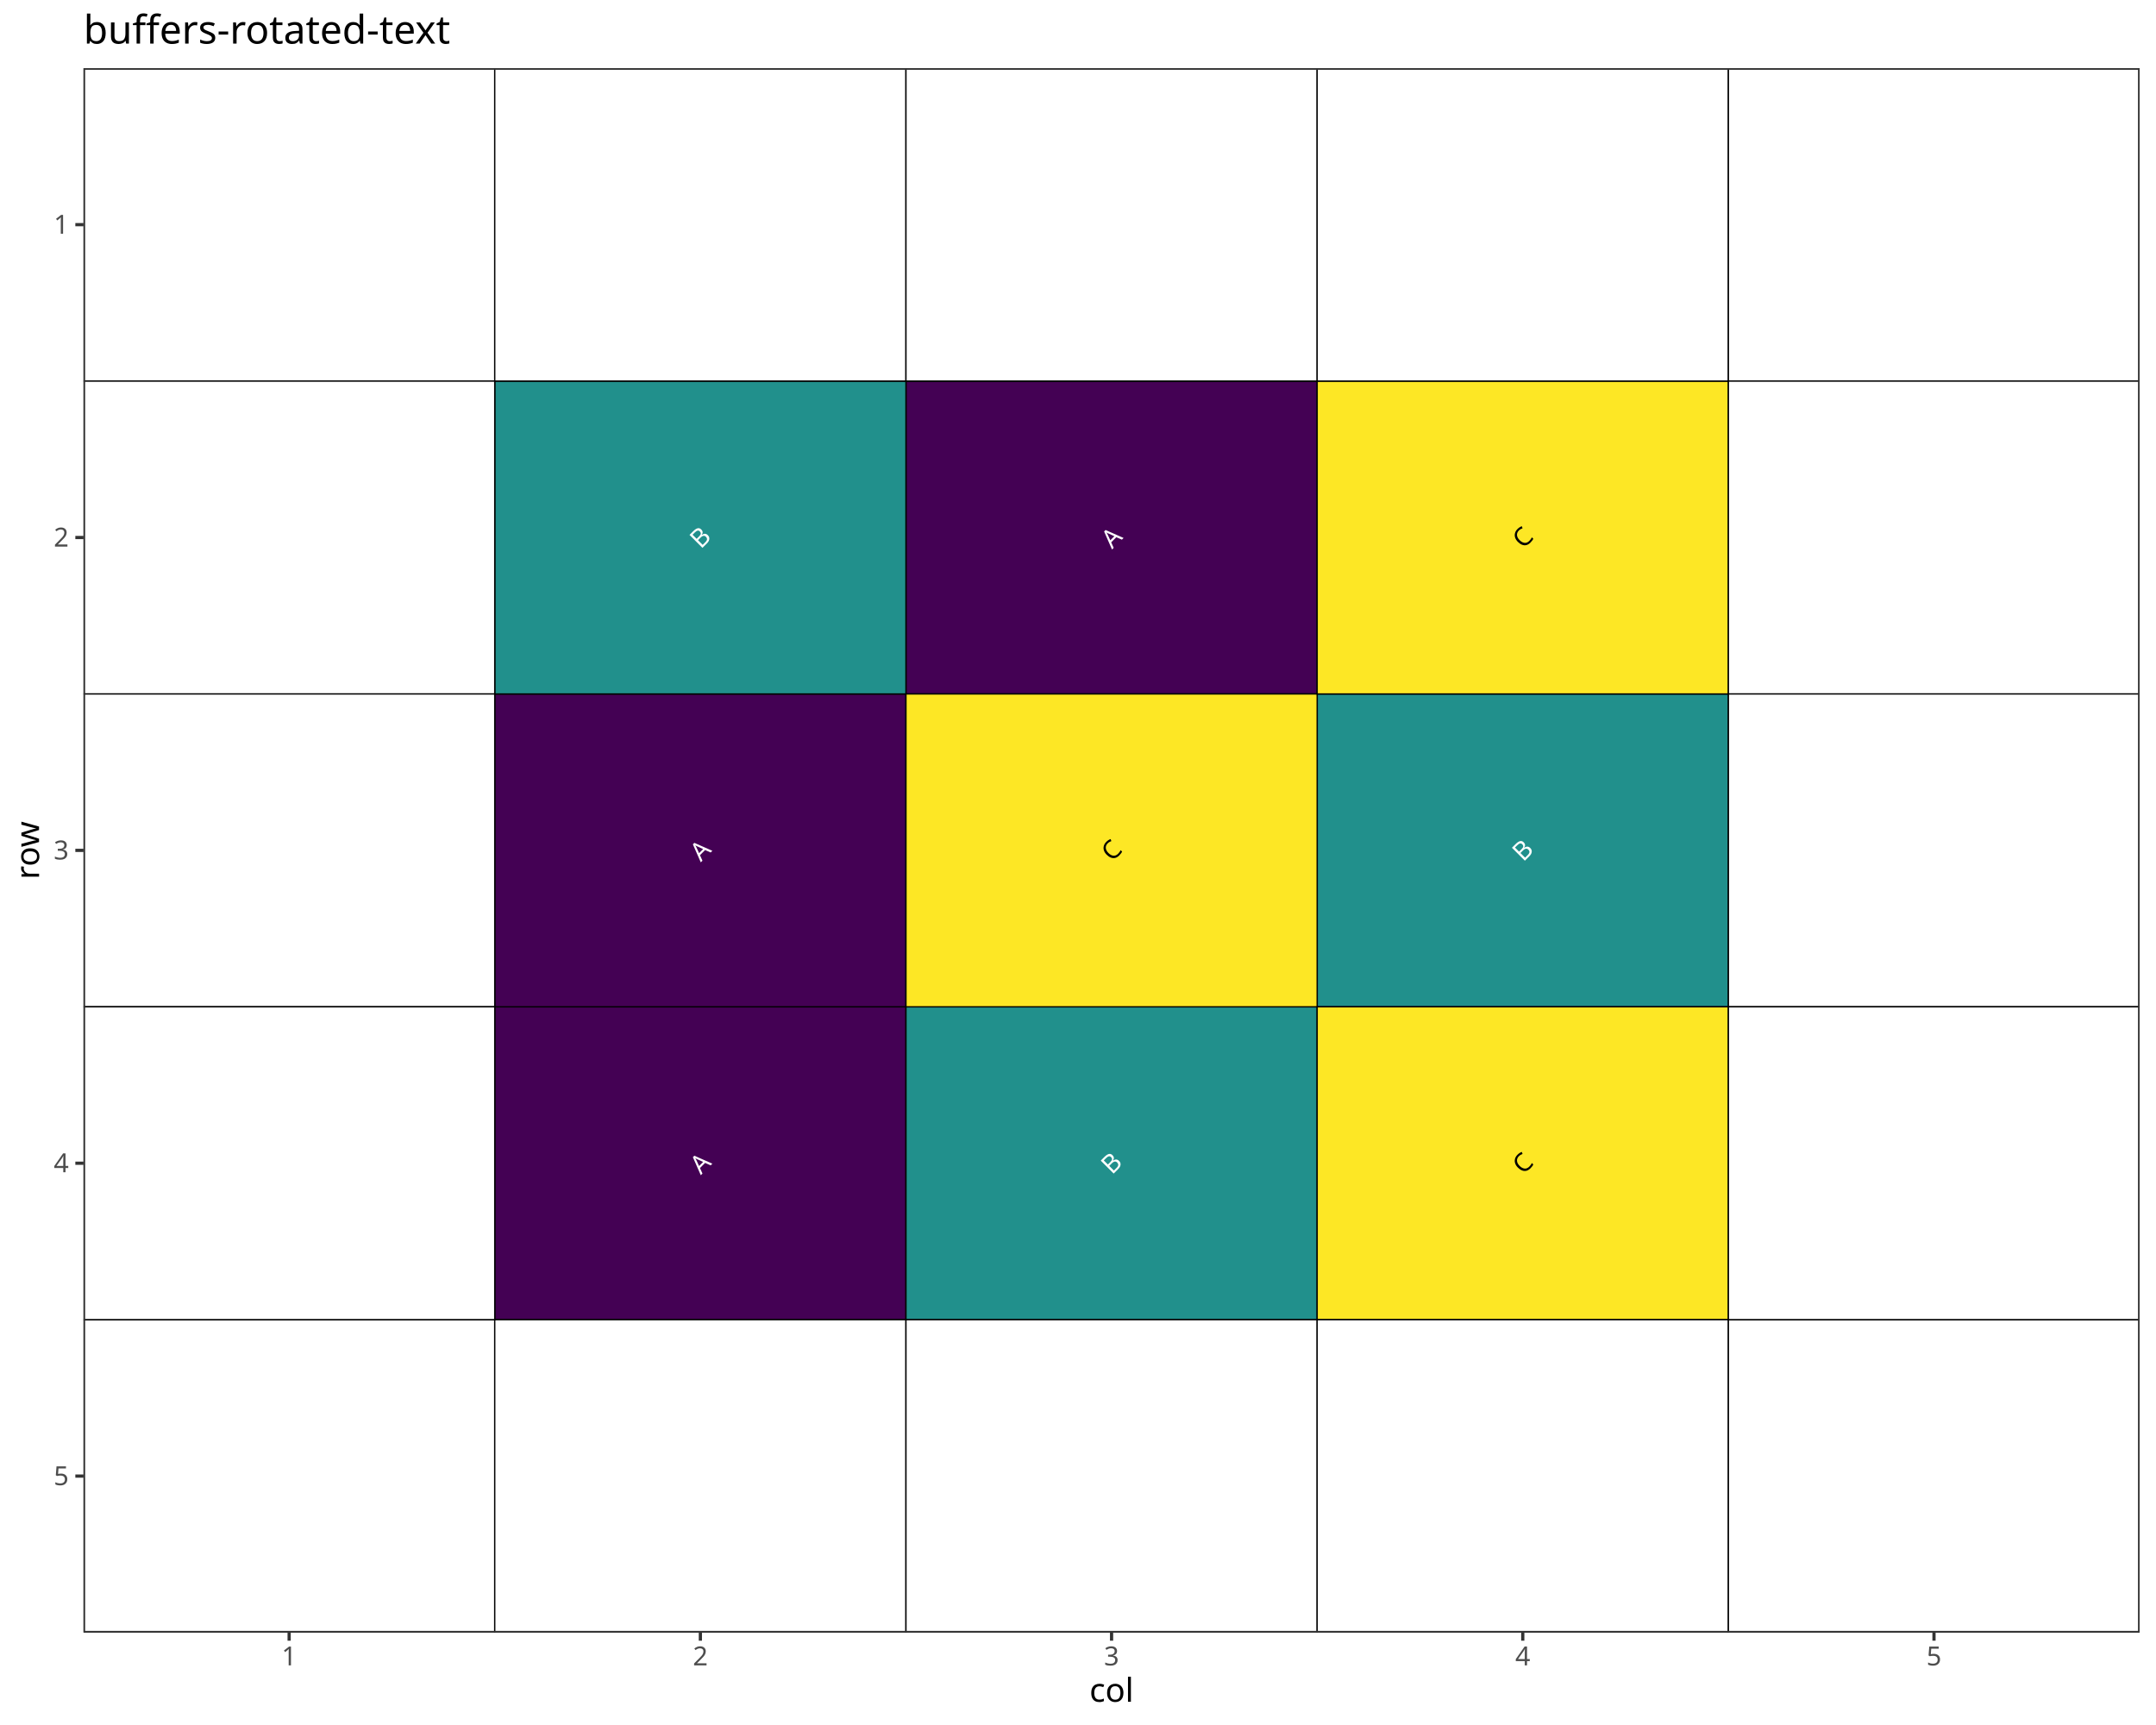
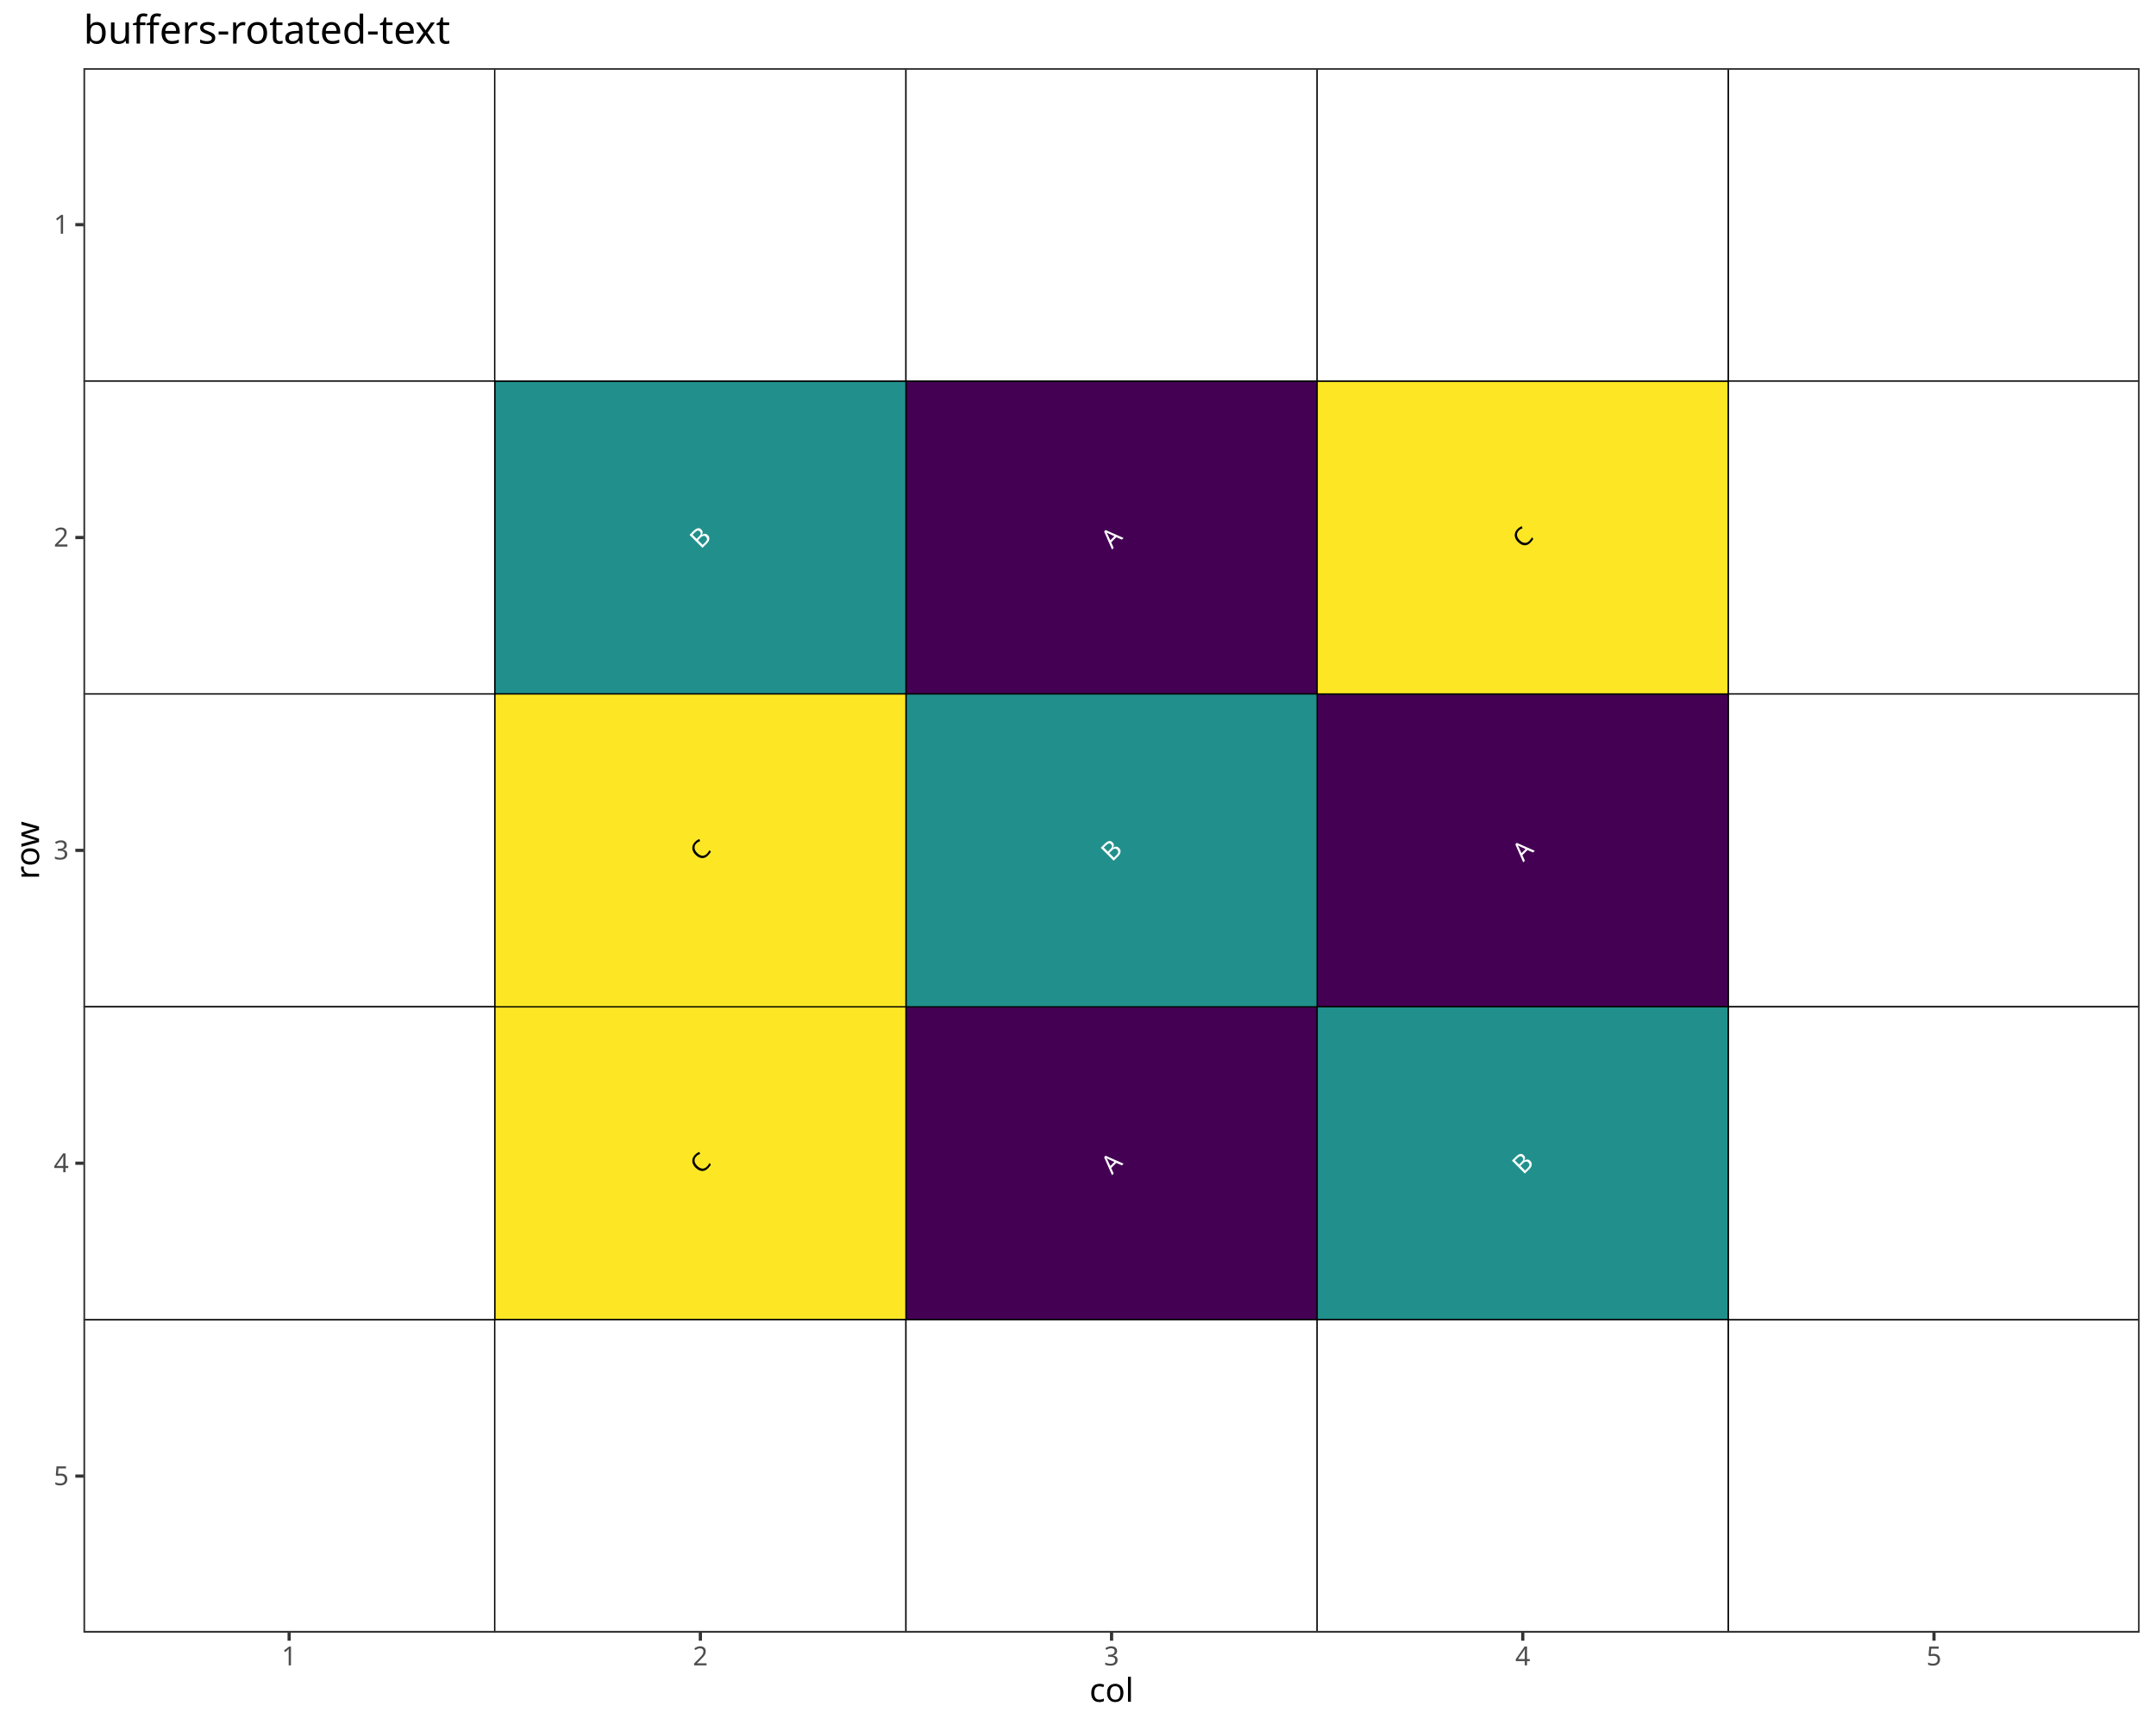
<svg xmlns="http://www.w3.org/2000/svg" class="svglite" data-engine-version="2.0" width="720.00pt" height="576.00pt" viewBox="0 0 720.00 576.00">
  <defs>
    <style type="text/css">
    .svglite line, .svglite polyline, .svglite polygon, .svglite path, .svglite rect, .svglite circle {
      fill: none;
      stroke: #000000;
      stroke-linecap: round;
      stroke-linejoin: round;
      stroke-miterlimit: 10.00;
    }
  </style>
  </defs>
  <rect width="100%" height="100%" style="stroke: none; fill: #FFFFFF;" />
  <defs>
    <clipPath id="cpMC4wMHw3MjAuMDB8MC4wMHw1NzYuMDA=">
      <rect x="0.00" y="0.00" width="720.00" height="576.00" />
    </clipPath>
  </defs>
  <g clip-path="url(#cpMC4wMHw3MjAuMDB8MC4wMHw1NzYuMDA=)">
    <rect x="0.00" y="0.00" width="720.00" height="576.00" style="stroke-width: 1.07; stroke: #FFFFFF; fill: #FFFFFF;" />
  </g>
  <defs>
    <clipPath id="cpMjcuOTB8NzE0LjUyfDIyLjc4fDU0NS4xMQ==">
      <rect x="27.90" y="22.78" width="686.62" height="522.33" />
    </clipPath>
  </defs>
  <g clip-path="url(#cpMjcuOTB8NzE0LjUyfDIyLjc4fDU0NS4xMQ==)">
    <rect x="27.90" y="22.78" width="686.62" height="522.33" style="stroke-width: 1.07; stroke: none; fill: #FFFFFF;" />
    <polyline points="27.90,22.78 714.52,22.78 " style="stroke-width: 0.53; stroke: #EBEBEB; stroke-linecap: butt;" />
    <polyline points="27.90,127.25 714.52,127.25 " style="stroke-width: 0.53; stroke: #EBEBEB; stroke-linecap: butt;" />
    <polyline points="27.90,231.72 714.52,231.72 " style="stroke-width: 0.53; stroke: #EBEBEB; stroke-linecap: butt;" />
    <polyline points="27.90,336.18 714.52,336.18 " style="stroke-width: 0.53; stroke: #EBEBEB; stroke-linecap: butt;" />
    <polyline points="27.90,440.65 714.52,440.65 " style="stroke-width: 0.53; stroke: #EBEBEB; stroke-linecap: butt;" />
    <polyline points="27.90,545.11 714.52,545.11 " style="stroke-width: 0.53; stroke: #EBEBEB; stroke-linecap: butt;" />
    <polyline points="27.90,545.11 27.90,22.78 " style="stroke-width: 0.53; stroke: #EBEBEB; stroke-linecap: butt;" />
    <polyline points="165.22,545.11 165.22,22.78 " style="stroke-width: 0.53; stroke: #EBEBEB; stroke-linecap: butt;" />
    <polyline points="302.55,545.11 302.55,22.78 " style="stroke-width: 0.53; stroke: #EBEBEB; stroke-linecap: butt;" />
    <polyline points="439.87,545.11 439.87,22.78 " style="stroke-width: 0.53; stroke: #EBEBEB; stroke-linecap: butt;" />
    <polyline points="577.20,545.11 577.20,22.78 " style="stroke-width: 0.53; stroke: #EBEBEB; stroke-linecap: butt;" />
    <polyline points="714.52,545.11 714.52,22.78 " style="stroke-width: 0.53; stroke: #EBEBEB; stroke-linecap: butt;" />
    <polyline points="27.90,75.02 714.52,75.02 " style="stroke-width: 1.07; stroke: #EBEBEB; stroke-linecap: butt;" />
    <polyline points="27.90,179.48 714.52,179.48 " style="stroke-width: 1.07; stroke: #EBEBEB; stroke-linecap: butt;" />
    <polyline points="27.90,283.95 714.52,283.95 " style="stroke-width: 1.07; stroke: #EBEBEB; stroke-linecap: butt;" />
    <polyline points="27.90,388.41 714.52,388.41 " style="stroke-width: 1.07; stroke: #EBEBEB; stroke-linecap: butt;" />
    <polyline points="27.90,492.88 714.52,492.88 " style="stroke-width: 1.07; stroke: #EBEBEB; stroke-linecap: butt;" />
    <polyline points="96.56,545.11 96.56,22.78 " style="stroke-width: 1.07; stroke: #EBEBEB; stroke-linecap: butt;" />
    <polyline points="233.89,545.11 233.89,22.78 " style="stroke-width: 1.07; stroke: #EBEBEB; stroke-linecap: butt;" />
    <polyline points="371.21,545.11 371.21,22.78 " style="stroke-width: 1.07; stroke: #EBEBEB; stroke-linecap: butt;" />
    <polyline points="508.53,545.11 508.53,22.78 " style="stroke-width: 1.07; stroke: #EBEBEB; stroke-linecap: butt;" />
    <polyline points="645.86,545.11 645.86,22.78 " style="stroke-width: 1.07; stroke: #EBEBEB; stroke-linecap: butt;" />
-     <rect x="165.22" y="336.18" width="137.32" height="104.47" style="stroke-width: 0.43; stroke-linecap: butt; stroke-linejoin: miter; fill: #440154;" />
    <rect x="302.55" y="127.25" width="137.32" height="104.47" style="stroke-width: 0.43; stroke-linecap: butt; stroke-linejoin: miter; fill: #440154;" />
-     <rect x="165.22" y="231.72" width="137.32" height="104.47" style="stroke-width: 0.43; stroke-linecap: butt; stroke-linejoin: miter; fill: #440154;" />
+     <rect x="302.55" y="336.18" width="137.32" height="104.47" style="stroke-width: 0.43; stroke-linecap: butt; stroke-linejoin: miter; fill: #440154;" />
+     <rect x="439.87" y="231.72" width="137.32" height="104.47" style="stroke-width: 0.43; stroke-linecap: butt; stroke-linejoin: miter; fill: #440154;" />
    <rect x="165.22" y="127.25" width="137.32" height="104.47" style="stroke-width: 0.43; stroke-linecap: butt; stroke-linejoin: miter; fill: #21908C;" />
-     <rect x="439.87" y="231.72" width="137.32" height="104.47" style="stroke-width: 0.43; stroke-linecap: butt; stroke-linejoin: miter; fill: #21908C;" />
-     <rect x="302.55" y="336.18" width="137.32" height="104.47" style="stroke-width: 0.43; stroke-linecap: butt; stroke-linejoin: miter; fill: #21908C;" />
-     <rect x="302.55" y="231.72" width="137.32" height="104.47" style="stroke-width: 0.43; stroke-linecap: butt; stroke-linejoin: miter; fill: #FDE725;" />
+     <rect x="302.55" y="231.72" width="137.32" height="104.47" style="stroke-width: 0.43; stroke-linecap: butt; stroke-linejoin: miter; fill: #21908C;" />
+     <rect x="439.87" y="336.18" width="137.32" height="104.47" style="stroke-width: 0.43; stroke-linecap: butt; stroke-linejoin: miter; fill: #21908C;" />
    <rect x="439.87" y="127.25" width="137.32" height="104.47" style="stroke-width: 0.43; stroke-linecap: butt; stroke-linejoin: miter; fill: #FDE725;" />
-     <rect x="439.87" y="336.18" width="137.32" height="104.47" style="stroke-width: 0.43; stroke-linecap: butt; stroke-linejoin: miter; fill: #FDE725;" />
+     <rect x="165.22" y="336.18" width="137.32" height="104.47" style="stroke-width: 0.43; stroke-linecap: butt; stroke-linejoin: miter; fill: #FDE725;" />
+     <rect x="165.22" y="231.72" width="137.32" height="104.47" style="stroke-width: 0.43; stroke-linecap: butt; stroke-linejoin: miter; fill: #FDE725;" />
    <rect x="27.90" y="22.78" width="137.32" height="104.47" style="stroke-width: 0.43; stroke-linecap: butt; stroke-linejoin: miter; fill: #FFFFFF;" />
    <rect x="165.22" y="22.78" width="137.32" height="104.47" style="stroke-width: 0.43; stroke-linecap: butt; stroke-linejoin: miter; fill: #FFFFFF;" />
    <rect x="302.55" y="22.78" width="137.32" height="104.47" style="stroke-width: 0.43; stroke-linecap: butt; stroke-linejoin: miter; fill: #FFFFFF;" />
    <rect x="439.87" y="22.78" width="137.32" height="104.47" style="stroke-width: 0.43; stroke-linecap: butt; stroke-linejoin: miter; fill: #FFFFFF;" />
    <rect x="577.20" y="22.78" width="137.32" height="104.47" style="stroke-width: 0.43; stroke-linecap: butt; stroke-linejoin: miter; fill: #FFFFFF;" />
    <rect x="27.90" y="440.65" width="137.32" height="104.47" style="stroke-width: 0.43; stroke-linecap: butt; stroke-linejoin: miter; fill: #FFFFFF;" />
    <rect x="165.22" y="440.65" width="137.32" height="104.47" style="stroke-width: 0.43; stroke-linecap: butt; stroke-linejoin: miter; fill: #FFFFFF;" />
    <rect x="302.55" y="440.65" width="137.32" height="104.47" style="stroke-width: 0.43; stroke-linecap: butt; stroke-linejoin: miter; fill: #FFFFFF;" />
    <rect x="439.87" y="440.65" width="137.32" height="104.47" style="stroke-width: 0.43; stroke-linecap: butt; stroke-linejoin: miter; fill: #FFFFFF;" />
    <rect x="577.20" y="440.65" width="137.32" height="104.47" style="stroke-width: 0.43; stroke-linecap: butt; stroke-linejoin: miter; fill: #FFFFFF;" />
    <rect x="27.90" y="127.25" width="137.32" height="104.47" style="stroke-width: 0.43; stroke-linecap: butt; stroke-linejoin: miter; fill: #FFFFFF;" />
    <rect x="27.90" y="231.72" width="137.32" height="104.47" style="stroke-width: 0.43; stroke-linecap: butt; stroke-linejoin: miter; fill: #FFFFFF;" />
    <rect x="27.90" y="336.18" width="137.32" height="104.47" style="stroke-width: 0.43; stroke-linecap: butt; stroke-linejoin: miter; fill: #FFFFFF;" />
    <rect x="577.20" y="127.25" width="137.32" height="104.47" style="stroke-width: 0.43; stroke-linecap: butt; stroke-linejoin: miter; fill: #FFFFFF;" />
    <rect x="577.20" y="231.72" width="137.32" height="104.47" style="stroke-width: 0.43; stroke-linecap: butt; stroke-linejoin: miter; fill: #FFFFFF;" />
    <rect x="577.20" y="336.18" width="137.32" height="104.47" style="stroke-width: 0.43; stroke-linecap: butt; stroke-linejoin: miter; fill: #FFFFFF;" />
-     <text transform="translate(235.96,390.49) rotate(-45)" text-anchor="middle" style="font-size: 8.54px; fill: #FFFFFF; font-family: sans;" textLength="5.70px" lengthAdjust="spacingAndGlyphs">A</text>
    <text transform="translate(373.29,181.56) rotate(-45)" text-anchor="middle" style="font-size: 8.54px; fill: #FFFFFF; font-family: sans;" textLength="5.70px" lengthAdjust="spacingAndGlyphs">A</text>
-     <text transform="translate(235.96,286.02) rotate(-45)" text-anchor="middle" style="font-size: 8.54px; fill: #FFFFFF; font-family: sans;" textLength="5.70px" lengthAdjust="spacingAndGlyphs">A</text>
+     <text transform="translate(373.29,390.49) rotate(-45)" text-anchor="middle" style="font-size: 8.54px; fill: #FFFFFF; font-family: sans;" textLength="5.70px" lengthAdjust="spacingAndGlyphs">A</text>
+     <text transform="translate(510.61,286.02) rotate(-45)" text-anchor="middle" style="font-size: 8.54px; fill: #FFFFFF; font-family: sans;" textLength="5.70px" lengthAdjust="spacingAndGlyphs">A</text>
    <text transform="translate(235.96,181.56) rotate(-45)" text-anchor="middle" style="font-size: 8.54px; fill: #FFFFFF; font-family: sans;" textLength="5.70px" lengthAdjust="spacingAndGlyphs">B</text>
-     <text transform="translate(510.61,286.02) rotate(-45)" text-anchor="middle" style="font-size: 8.54px; fill: #FFFFFF; font-family: sans;" textLength="5.70px" lengthAdjust="spacingAndGlyphs">B</text>
-     <text transform="translate(373.29,390.49) rotate(-45)" text-anchor="middle" style="font-size: 8.54px; fill: #FFFFFF; font-family: sans;" textLength="5.70px" lengthAdjust="spacingAndGlyphs">B</text>
-     <text transform="translate(373.29,286.02) rotate(-45)" text-anchor="middle" style="font-size: 8.54px; font-family: sans;" textLength="6.17px" lengthAdjust="spacingAndGlyphs">C</text>
+     <text transform="translate(373.29,286.02) rotate(-45)" text-anchor="middle" style="font-size: 8.54px; fill: #FFFFFF; font-family: sans;" textLength="5.70px" lengthAdjust="spacingAndGlyphs">B</text>
+     <text transform="translate(510.61,390.49) rotate(-45)" text-anchor="middle" style="font-size: 8.54px; fill: #FFFFFF; font-family: sans;" textLength="5.70px" lengthAdjust="spacingAndGlyphs">B</text>
    <text transform="translate(510.61,181.56) rotate(-45)" text-anchor="middle" style="font-size: 8.54px; font-family: sans;" textLength="6.17px" lengthAdjust="spacingAndGlyphs">C</text>
-     <text transform="translate(510.61,390.49) rotate(-45)" text-anchor="middle" style="font-size: 8.54px; font-family: sans;" textLength="6.17px" lengthAdjust="spacingAndGlyphs">C</text>
+     <text transform="translate(235.96,390.49) rotate(-45)" text-anchor="middle" style="font-size: 8.54px; font-family: sans;" textLength="6.17px" lengthAdjust="spacingAndGlyphs">C</text>
+     <text transform="translate(235.96,286.02) rotate(-45)" text-anchor="middle" style="font-size: 8.54px; font-family: sans;" textLength="6.17px" lengthAdjust="spacingAndGlyphs">C</text>
    <rect x="27.90" y="22.78" width="686.62" height="522.33" style="stroke-width: 1.07; stroke: #333333;" />
  </g>
  <g clip-path="url(#cpMC4wMHw3MjAuMDB8MC4wMHw1NzYuMDA=)">
    <text x="22.97" y="78.04" text-anchor="end" style="font-size: 8.80px; fill: #4D4D4D; font-family: sans;" textLength="4.89px" lengthAdjust="spacingAndGlyphs">1</text>
    <text x="22.97" y="182.51" text-anchor="end" style="font-size: 8.80px; fill: #4D4D4D; font-family: sans;" textLength="4.89px" lengthAdjust="spacingAndGlyphs">2</text>
    <text x="22.97" y="286.98" text-anchor="end" style="font-size: 8.80px; fill: #4D4D4D; font-family: sans;" textLength="4.89px" lengthAdjust="spacingAndGlyphs">3</text>
    <text x="22.97" y="391.44" text-anchor="end" style="font-size: 8.80px; fill: #4D4D4D; font-family: sans;" textLength="4.89px" lengthAdjust="spacingAndGlyphs">4</text>
    <text x="22.97" y="495.91" text-anchor="end" style="font-size: 8.80px; fill: #4D4D4D; font-family: sans;" textLength="4.89px" lengthAdjust="spacingAndGlyphs">5</text>
    <polyline points="25.16,75.02 27.90,75.02 " style="stroke-width: 1.07; stroke: #333333; stroke-linecap: butt;" />
    <polyline points="25.16,179.48 27.90,179.48 " style="stroke-width: 1.07; stroke: #333333; stroke-linecap: butt;" />
    <polyline points="25.16,283.95 27.90,283.95 " style="stroke-width: 1.07; stroke: #333333; stroke-linecap: butt;" />
    <polyline points="25.16,388.41 27.90,388.41 " style="stroke-width: 1.07; stroke: #333333; stroke-linecap: butt;" />
    <polyline points="25.16,492.88 27.90,492.88 " style="stroke-width: 1.07; stroke: #333333; stroke-linecap: butt;" />
    <polyline points="96.56,547.85 96.56,545.11 " style="stroke-width: 1.07; stroke: #333333; stroke-linecap: butt;" />
    <polyline points="233.89,547.85 233.89,545.11 " style="stroke-width: 1.07; stroke: #333333; stroke-linecap: butt;" />
    <polyline points="371.21,547.85 371.21,545.11 " style="stroke-width: 1.07; stroke: #333333; stroke-linecap: butt;" />
    <polyline points="508.53,547.85 508.53,545.11 " style="stroke-width: 1.07; stroke: #333333; stroke-linecap: butt;" />
    <polyline points="645.86,547.85 645.86,545.11 " style="stroke-width: 1.07; stroke: #333333; stroke-linecap: butt;" />
    <text x="96.56" y="556.10" text-anchor="middle" style="font-size: 8.80px; fill: #4D4D4D; font-family: sans;" textLength="4.89px" lengthAdjust="spacingAndGlyphs">1</text>
    <text x="233.89" y="556.10" text-anchor="middle" style="font-size: 8.80px; fill: #4D4D4D; font-family: sans;" textLength="4.89px" lengthAdjust="spacingAndGlyphs">2</text>
    <text x="371.21" y="556.10" text-anchor="middle" style="font-size: 8.80px; fill: #4D4D4D; font-family: sans;" textLength="4.89px" lengthAdjust="spacingAndGlyphs">3</text>
    <text x="508.53" y="556.10" text-anchor="middle" style="font-size: 8.80px; fill: #4D4D4D; font-family: sans;" textLength="4.89px" lengthAdjust="spacingAndGlyphs">4</text>
    <text x="645.86" y="556.10" text-anchor="middle" style="font-size: 8.80px; fill: #4D4D4D; font-family: sans;" textLength="4.89px" lengthAdjust="spacingAndGlyphs">5</text>
    <text x="371.21" y="568.24" text-anchor="middle" style="font-size: 11.00px; font-family: sans;" textLength="14.06px" lengthAdjust="spacingAndGlyphs">col</text>
    <text transform="translate(13.05,283.95) rotate(-90)" text-anchor="middle" style="font-size: 11.00px; font-family: sans;" textLength="17.73px" lengthAdjust="spacingAndGlyphs">row</text>
    <text x="27.90" y="14.56" style="font-size: 13.20px; font-family: sans;" textLength="111.53px" lengthAdjust="spacingAndGlyphs">buffers-rotated-text</text>
  </g>
</svg>
